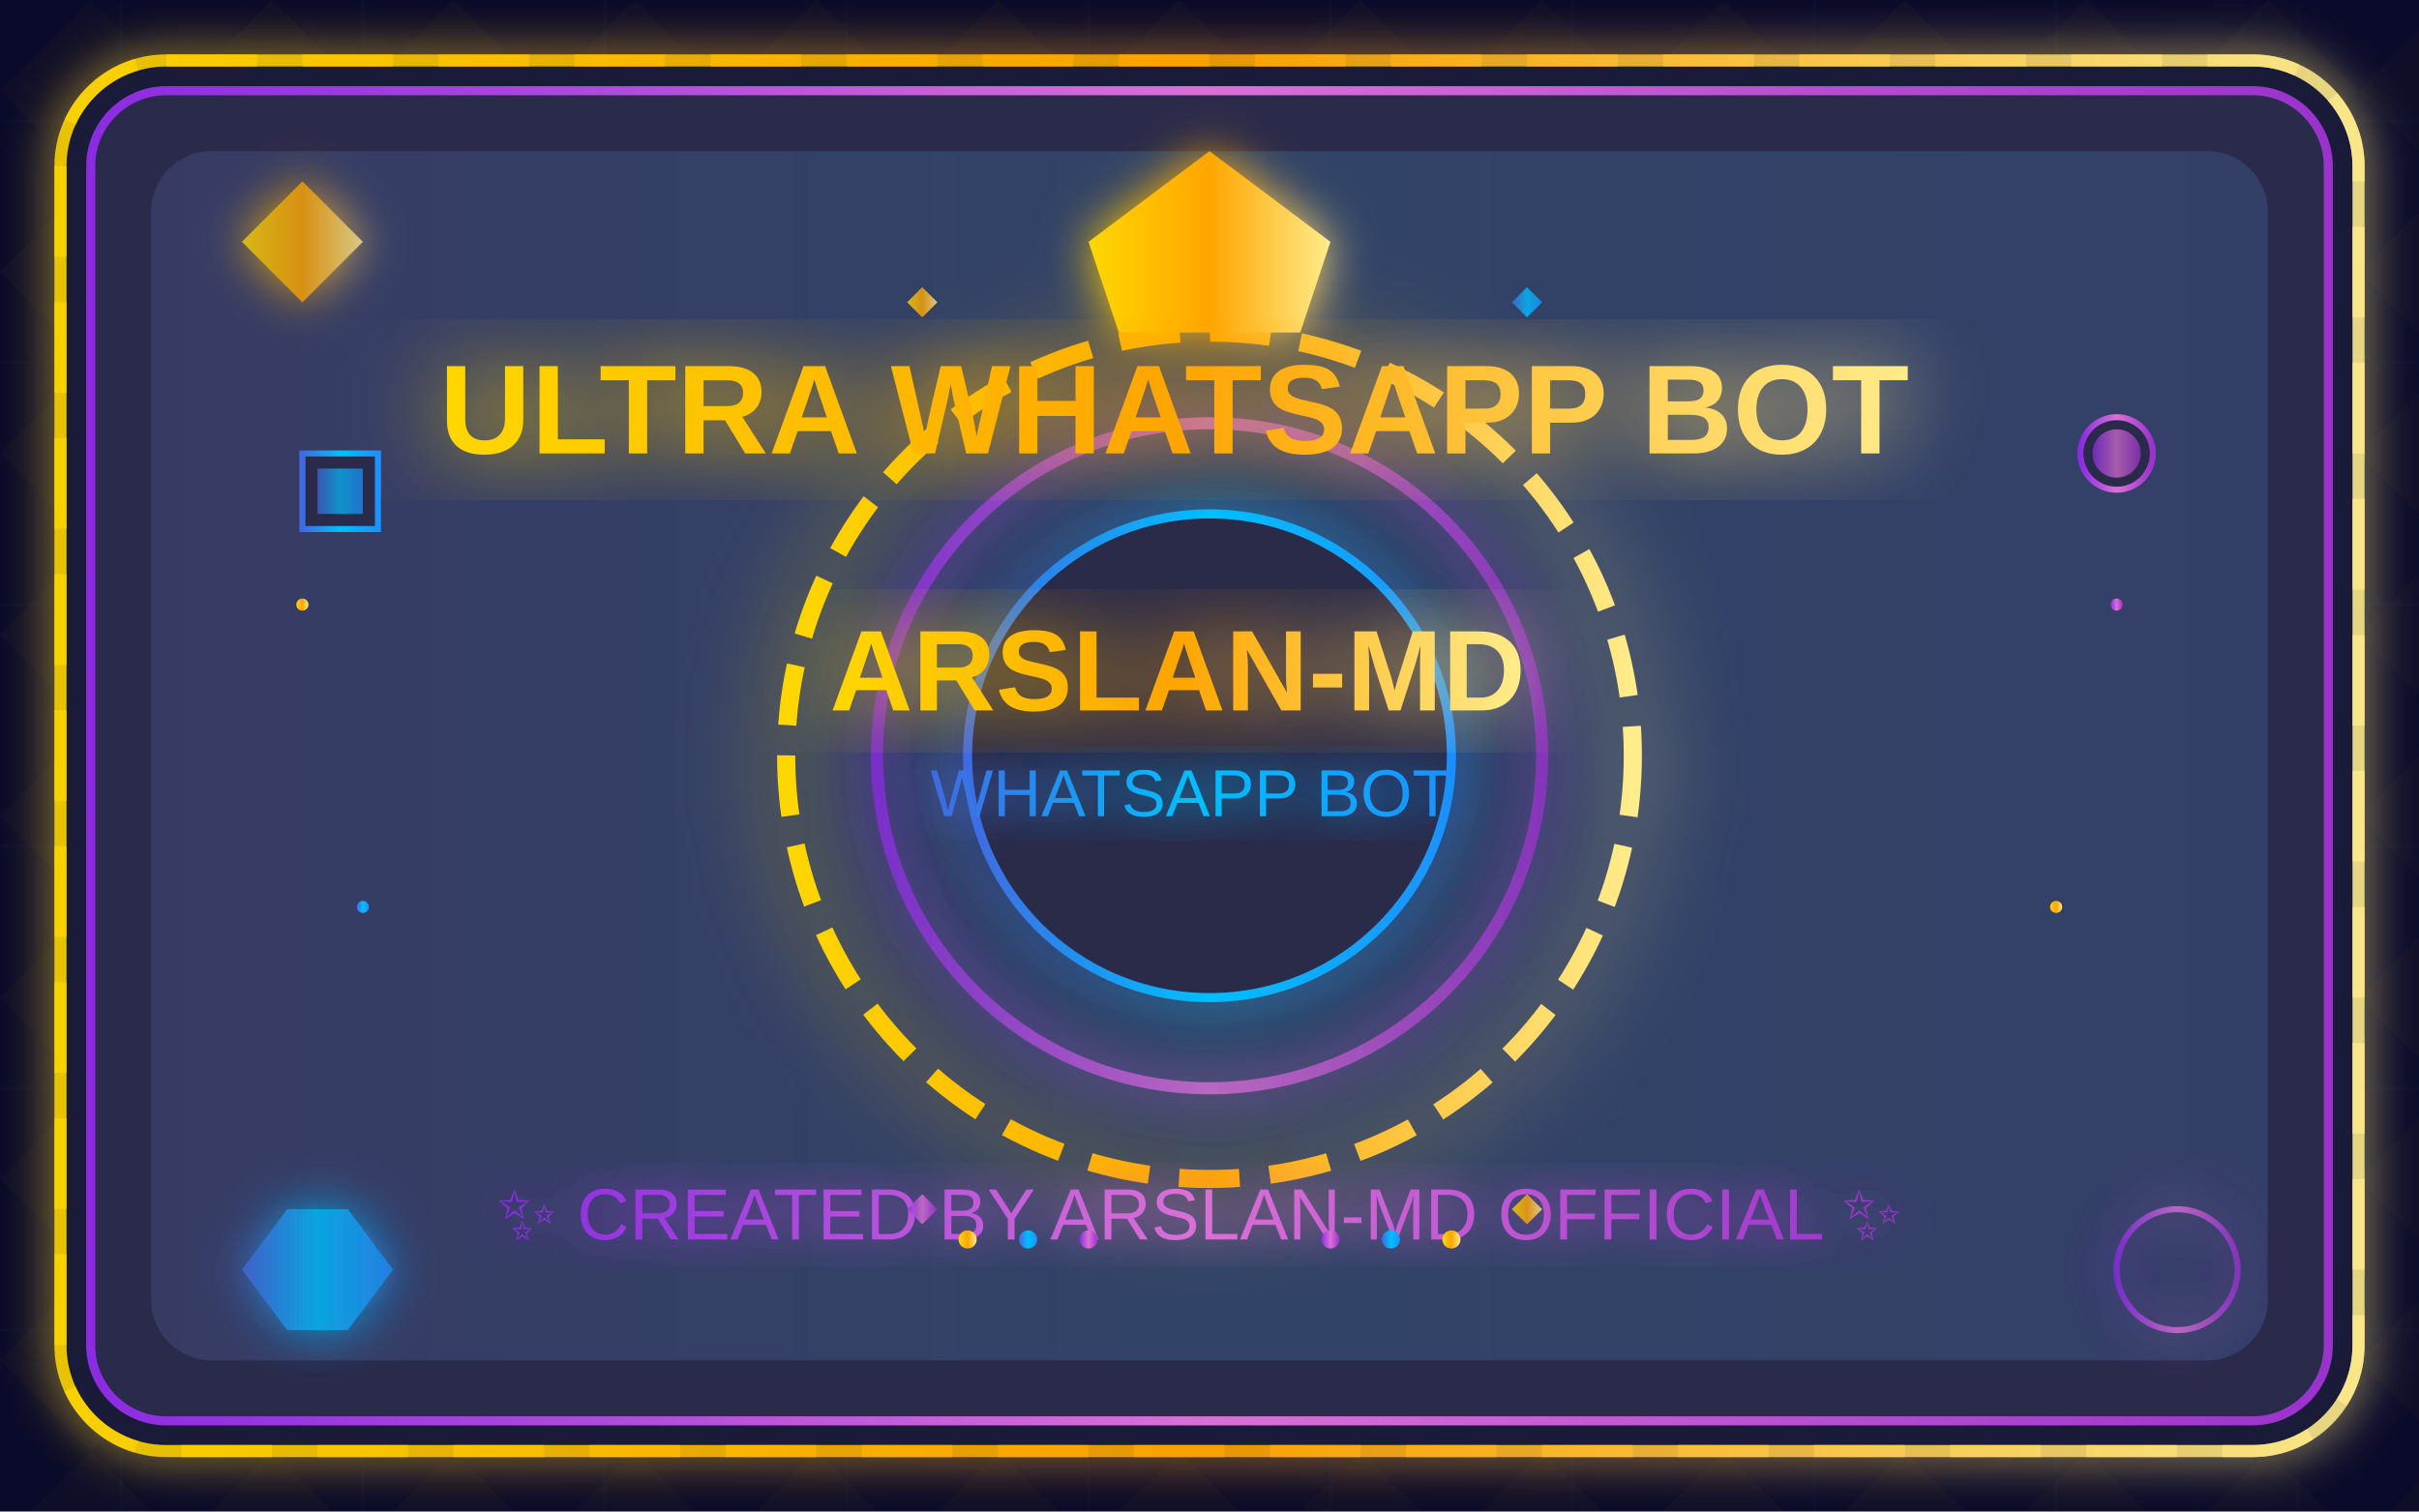
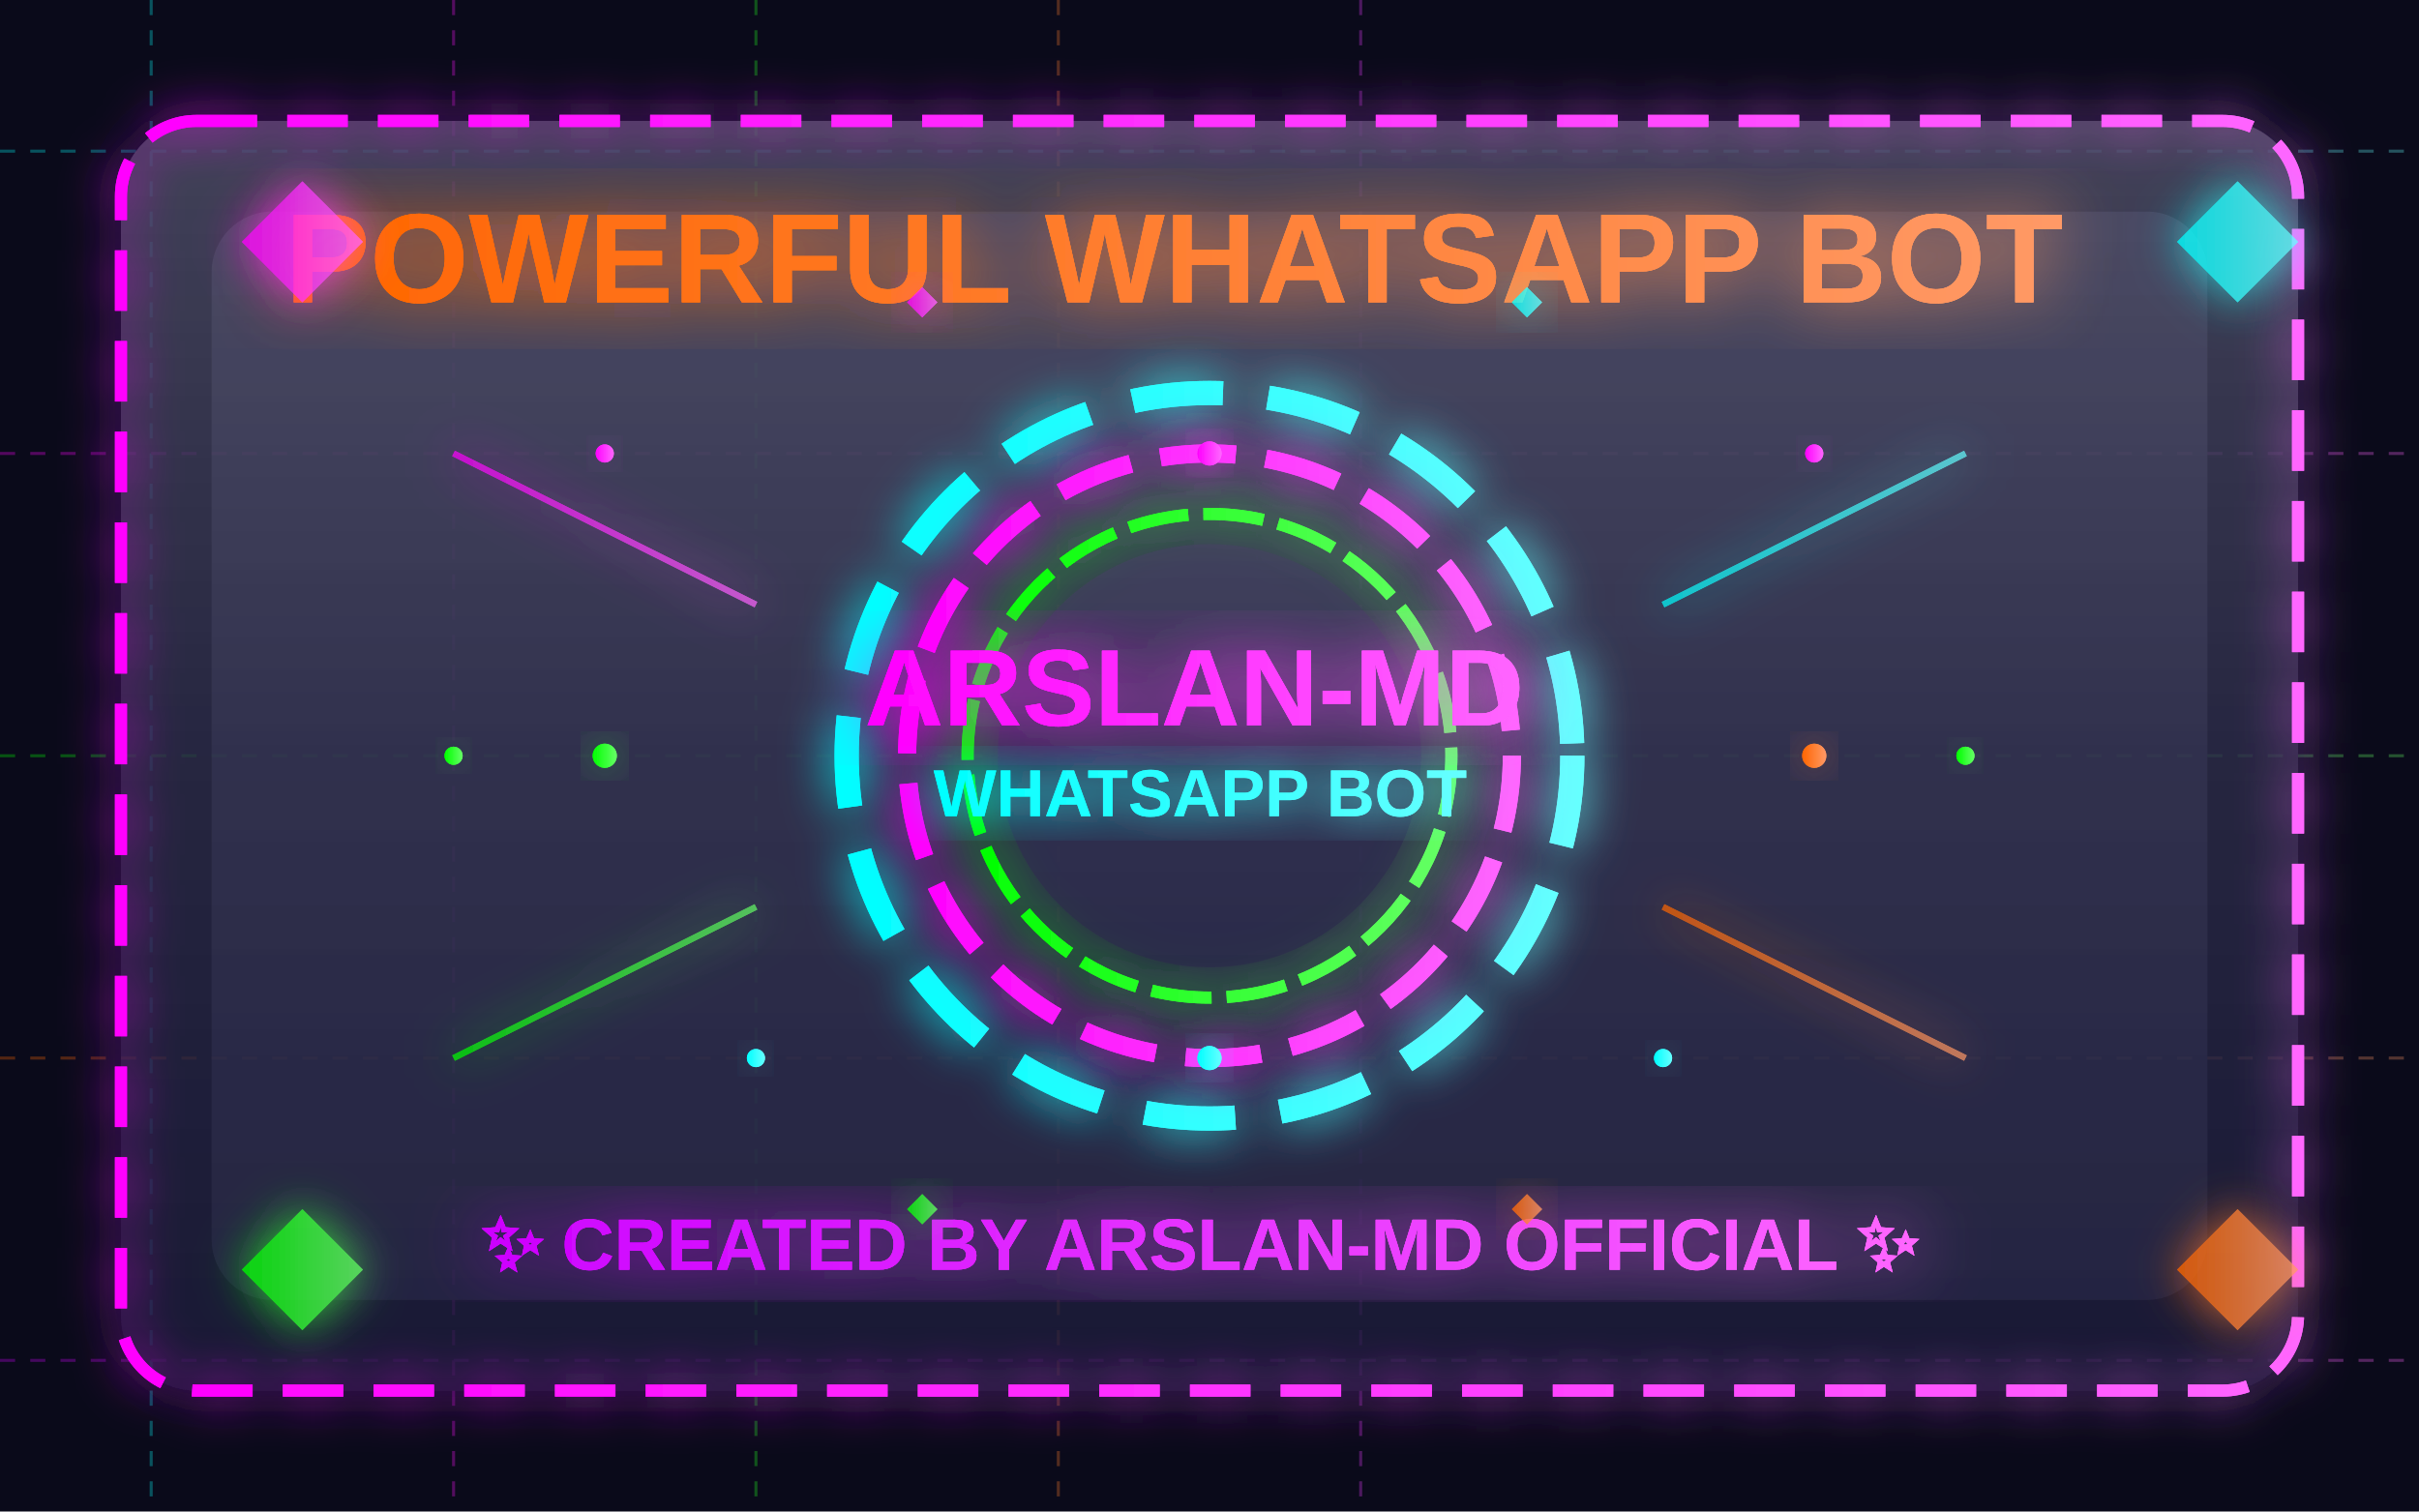
<svg xmlns="http://www.w3.org/2000/svg" width="100%" height="100%" viewBox="0 0 800 500">
  <defs>
-     <linearGradient id="premium-gold" x1="0%" y1="0%" x2="100%" y2="0%">
-       <stop offset="0%" stop-color="#FFD700">
-         <animate attributeName="offset" values="0;1" dur="4s" repeatCount="indefinite" />
-       </stop>
-       <stop offset="50%" stop-color="#FFA500">
-         <animate attributeName="offset" values="0.5;0" dur="4s" repeatCount="indefinite" />
-       </stop>
-       <stop offset="100%" stop-color="#FFEC8B">
-         <animate attributeName="offset" values="1;0.5" dur="4s" repeatCount="indefinite" />
-       </stop>
-     </linearGradient>
-     <linearGradient id="premium-blue" x1="0%" y1="0%" x2="100%" y2="0%">
-       <stop offset="0%" stop-color="#4169E1">
-         <animate attributeName="offset" values="0;1" dur="3s" repeatCount="indefinite" />
-       </stop>
-       <stop offset="50%" stop-color="#00BFFF">
-         <animate attributeName="offset" values="0.5;0" dur="3s" repeatCount="indefinite" />
-       </stop>
-       <stop offset="100%" stop-color="#1E90FF">
-         <animate attributeName="offset" values="1;0.5" dur="3s" repeatCount="indefinite" />
-       </stop>
-     </linearGradient>
-     <linearGradient id="premium-purple" x1="0%" y1="0%" x2="100%" y2="0%">
-       <stop offset="0%" stop-color="#8A2BE2">
-         <animate attributeName="offset" values="0;1" dur="5s" repeatCount="indefinite" />
-       </stop>
-       <stop offset="50%" stop-color="#DA70D6">
-         <animate attributeName="offset" values="0.5;0" dur="5s" repeatCount="indefinite" />
-       </stop>
-       <stop offset="100%" stop-color="#9932CC">
-         <animate attributeName="offset" values="1;0.5" dur="5s" repeatCount="indefinite" />
-       </stop>
-     </linearGradient>
-     <filter id="premium-glow" x="-50%" y="-50%" width="200%" height="200%">
-       <feGaussianBlur in="SourceGraphic" stdDeviation="8" result="blur" />
-       <feMerge>
-         <feMergeNode in="blur" />
-         <feMergeNode in="SourceGraphic" />
-       </feMerge>
-     </filter>
-     <filter id="ultra-glow" x="-50%" y="-50%" width="200%" height="200%">
-       <feGaussianBlur in="SourceGraphic" stdDeviation="15" result="blur" />
-       <feMerge>
-         <feMergeNode in="blur" />
-         <feMergeNode in="SourceGraphic" />
-       </feMerge>
-     </filter>
-     <pattern id="diamond" width="60" height="60" patternUnits="userSpaceOnUse">
-       <rect width="60" height="60" fill="transparent" />
-       <path d="M30 0 L60 30 L30 60 L0 30 Z" fill="#FFD700" opacity="0.1" />
-     </pattern>
-     <pattern id="circuit" width="80" height="80" patternUnits="userSpaceOnUse">
-       <path d="M0 40 L80 40 M40 0 L40 80" stroke="#00BFFF" stroke-width="1" opacity="0.2" />
-       <circle cx="40" cy="40" r="3" fill="#00BFFF" opacity="0.3" />
-     </pattern>
-     <g id="animated-star">
-       <path d="M0 -15 L4 -4 L15 0 L4 4 L0 15 L-4 4 L-15 0 L-4 -4 Z" fill="url(#premium-gold)">
-         <animateTransform attributeName="transform" type="rotate" from="0" to="360" dur="8s" repeatCount="indefinite" />
-       </path>
+     <linearGradient id="neon-pink" x1="0%" y1="0%" x2="100%" y2="0%">
+       <stop offset="0%" stop-color="#ff00ff" />
+       <stop offset="100%" stop-color="#ff66ff" />
+     </linearGradient>
+     <linearGradient id="neon-blue" x1="0%" y1="0%" x2="100%" y2="0%">
+       <stop offset="0%" stop-color="#00ffff" />
+       <stop offset="100%" stop-color="#66ffff" />
+     </linearGradient>
+     <linearGradient id="neon-green" x1="0%" y1="0%" x2="100%" y2="0%">
+       <stop offset="0%" stop-color="#00ff00" />
+       <stop offset="100%" stop-color="#66ff66" />
+     </linearGradient>
+     <linearGradient id="neon-orange" x1="0%" y1="0%" x2="100%" y2="0%">
+       <stop offset="0%" stop-color="#ff6600" />
+       <stop offset="100%" stop-color="#ff9966" />
+     </linearGradient>
+     <linearGradient id="neon-purple" x1="0%" y1="0%" x2="100%" y2="0%">
+       <stop offset="0%" stop-color="#cc00ff" />
+       <stop offset="100%" stop-color="#ff66ff" />
+     </linearGradient>
+     <linearGradient id="glass" x1="0%" y1="0%" x2="0%" y2="100%">
+       <stop offset="0%" stop-color="#ffffff" stop-opacity="0.3" />
+       <stop offset="50%" stop-color="#ffffff" stop-opacity="0.1" />
+       <stop offset="100%" stop-color="#ffffff" stop-opacity="0" />
+     </linearGradient>
+     <filter id="neon-glow-pink" x="-50%" y="-50%" width="200%" height="200%">
+       <feGaussianBlur in="SourceGraphic" stdDeviation="8" result="blur" />
+       <feMerge>
+         <feMergeNode in="blur" />
+         <feMergeNode in="SourceGraphic" />
+         <feMergeNode in="SourceGraphic" />
+       </feMerge>
+     </filter>
+     <filter id="neon-glow-blue" x="-50%" y="-50%" width="200%" height="200%">
+       <feGaussianBlur in="SourceGraphic" stdDeviation="8" result="blur" />
+       <feMerge>
+         <feMergeNode in="blur" />
+         <feMergeNode in="SourceGraphic" />
+         <feMergeNode in="SourceGraphic" />
+       </feMerge>
+     </filter>
+     <filter id="neon-glow-green" x="-50%" y="-50%" width="200%" height="200%">
+       <feGaussianBlur in="SourceGraphic" stdDeviation="8" result="blur" />
+       <feMerge>
+         <feMergeNode in="blur" />
+         <feMergeNode in="SourceGraphic" />
+         <feMergeNode in="SourceGraphic" />
+       </feMerge>
+     </filter>
+     <filter id="neon-glow-orange" x="-50%" y="-50%" width="200%" height="200%">
+       <feGaussianBlur in="SourceGraphic" stdDeviation="8" result="blur" />
+       <feMerge>
+         <feMergeNode in="blur" />
+         <feMergeNode in="SourceGraphic" />
+         <feMergeNode in="SourceGraphic" />
+       </feMerge>
+     </filter>
+     <filter id="neon-glow-ultra" x="-50%" y="-50%" width="200%" height="200%">
+       <feGaussianBlur in="SourceGraphic" stdDeviation="12" result="blur" />
+       <feMerge>
+         <feMergeNode in="blur" />
+         <feMergeNode in="SourceGraphic" />
+         <feMergeNode in="SourceGraphic" />
+         <feMergeNode in="SourceGraphic" />
+       </feMerge>
+     </filter>
+     <g id="neon-tube">
+       <path d="M0 0 L200 0 L200 10 L0 10 Z" fill="url(#neon-pink)" filter="url(#neon-glow-pink)" />
    </g>
  </defs>
-   <rect width="100%" height="100%" fill="#0a0a2a" />
-   <rect width="100%" height="100%" fill="url(#diamond)" opacity="0.2" />
-   <rect width="100%" height="100%" fill="url(#circuit)" opacity="0.1" />
-   <g opacity="0.6">
-     <path d="M100 100 L150 80 L200 100 L150 120 Z" fill="url(#premium-blue)" opacity="0.4">
-       <animate attributeName="opacity" values="0.4;0.8;0.4" dur="6s" repeatCount="indefinite" />
-       <animateTransform attributeName="transform" type="translate" values="0,0;20,-15;0,0" dur="7s" repeatCount="indefinite" />
-     </path>
-     <circle cx="700" cy="150" r="25" fill="url(#premium-purple)" opacity="0.4">
-       <animate attributeName="r" values="25;30;25" dur="4s" repeatCount="indefinite" />
-       <animateTransform attributeName="transform" type="translate" values="0,0;-15,10;0,0" dur="5s" repeatCount="indefinite" />
-     </circle>
-     <rect x="150" y="380" width="40" height="40" rx="5" fill="url(#premium-gold)" opacity="0.4">
-       <animate attributeName="opacity" values="0.4;0.7;0.4" dur="5s" repeatCount="indefinite" />
-       <animateTransform attributeName="transform" type="rotate" values="0;15;0" dur="8s" repeatCount="indefinite" />
-     </rect>
-   </g>
-   <rect x="20" y="20" width="760" height="460" rx="35" fill="#1a1a3a" stroke="url(#premium-gold)" stroke-width="4" opacity="0.9" filter="url(#premium-glow)" />
-   <rect x="30" y="30" width="740" height="440" rx="25" fill="#2a2a4a" stroke="url(#premium-purple)" stroke-width="3" />
-   <rect x="50" y="50" width="700" height="400" rx="20" fill="#3a3a5a" opacity="0.8" />
-   <rect x="50" y="50" width="700" height="400" rx="20" fill="url(#premium-blue)" opacity="0.1" />
-   <g>
-     <circle cx="400" cy="250" r="140" fill="none" stroke="url(#premium-gold)" stroke-width="6" stroke-dasharray="20,10" filter="url(#ultra-glow)">
-       <animateTransform attributeName="transform" type="rotate" from="0 400 250" to="360 400 250" dur="25s" repeatCount="indefinite" />
-       <animate attributeName="stroke-dashoffset" values="0;100;0" dur="8s" repeatCount="indefinite" />
-     </circle>
-     <circle cx="400" cy="250" r="110" fill="none" stroke="url(#premium-purple)" stroke-width="4" opacity="0.8" filter="url(#premium-glow)">
-       <animateTransform attributeName="transform" type="rotate" from="360 400 250" to="0 400 250" dur="18s" repeatCount="indefinite" />
-       <animate attributeName="r" values="110;120;110" dur="6s" repeatCount="indefinite" />
-     </circle>
-     <circle cx="400" cy="250" r="80" fill="#2a2a4a" stroke="url(#premium-blue)" stroke-width="3" filter="url(#premium-glow)">
-       <animate attributeName="stroke-width" values="3;5;3" dur="4s" repeatCount="indefinite" />
-     </circle>
-     <g>
-       <text x="400" y="235" text-anchor="middle" font-size="38" font-weight="bold" font-family="Arial, sans-serif" fill="url(#premium-gold)" filter="url(#ultra-glow)">
-         ARSLAN-MD
-         <animate attributeName="opacity" values="1;0.8;1" dur="3s" repeatCount="indefinite" />
-         <animateTransform attributeName="transform" type="scale" values="1;1.05;1" dur="4s" repeatCount="indefinite" />
-       </text>
-       <text x="400" y="270" text-anchor="middle" font-size="22" font-family="Arial, sans-serif" fill="url(#premium-blue)" filter="url(#premium-glow)">
-         WHATSAPP BOT
-         <animate attributeName="opacity" values="0.9;1;0.9" dur="3s" repeatCount="indefinite" />
-         <animateTransform attributeName="transform" type="translate" values="0,0;0,3;0,0" dur="3s" repeatCount="indefinite" />
-       </text>
-     </g>
-   </g>
-   <g>
-     <path d="M360 80 L400 50 L440 80 L430 110 L370 110 Z" fill="url(#premium-gold)" filter="url(#premium-glow)">
-       <animate attributeName="opacity" values="1;0.7;1" dur="2s" repeatCount="indefinite" />
-     </path>
-     <text x="400" y="150" text-anchor="middle" font-size="42" font-weight="bold" font-family="Arial, sans-serif" fill="url(#premium-gold)" filter="url(#ultra-glow)">
-      ULTRA WHATSAPP BOT
-       <animate attributeName="opacity" values="1;0.7;1" dur="2s" repeatCount="indefinite" />
-       <animateTransform attributeName="transform" type="translate" values="0,0;0,-5;0,0" dur="3s" repeatCount="indefinite" />
-     </text>
-   </g>
-   <g>
-     <text x="400" y="410" text-anchor="middle" font-size="24" font-family="Arial, sans-serif" fill="url(#premium-purple)" filter="url(#premium-glow)">
+   <rect width="100%" height="100%" fill="#0a0a1a" />
+   <g opacity="0.3">
+     <path d="M0 50 L800 50 M50 0 L50 500" stroke="url(#neon-blue)" stroke-width="1" stroke-dasharray="5,5">
+       <animate attributeName="stroke-dashoffset" values="0;20;0" dur="4s" repeatCount="indefinite" />
+     </path>
+     <path d="M0 150 L800 150 M150 0 L150 500" stroke="url(#neon-pink)" stroke-width="1" stroke-dasharray="5,5">
+       <animate attributeName="stroke-dashoffset" values="10;30;10" dur="4s" repeatCount="indefinite" />
+     </path>
+     <path d="M0 250 L800 250 M250 0 L250 500" stroke="url(#neon-green)" stroke-width="1" stroke-dasharray="5,5">
+       <animate attributeName="stroke-dashoffset" values="20;40;20" dur="4s" repeatCount="indefinite" />
+     </path>
+     <path d="M0 350 L800 350 M350 0 L350 500" stroke="url(#neon-orange)" stroke-width="1" stroke-dasharray="5,5">
+       <animate attributeName="stroke-dashoffset" values="30;50;30" dur="4s" repeatCount="indefinite" />
+     </path>
+     <path d="M0 450 L800 450 M450 0 L450 500" stroke="url(#neon-purple)" stroke-width="1" stroke-dasharray="5,5">
+       <animate attributeName="stroke-dashoffset" values="40;60;40" dur="4s" repeatCount="indefinite" />
+     </path>
+   </g>
+   <rect x="40" y="40" width="720" height="420" rx="25" fill="#1a1a3a" opacity="0.8" filter="url(#neon-glow-blue)" />
+   <rect x="40" y="40" width="720" height="420" rx="25" fill="url(#glass)" opacity="0.6" />
+   <rect x="40" y="40" width="720" height="420" rx="25" fill="none" stroke="url(#neon-pink)" stroke-width="4" stroke-dasharray="20,10" filter="url(#neon-glow-pink)">
+     <animate attributeName="stroke-dashoffset" values="0;60;0" dur="3s" repeatCount="indefinite" />
+     <animate attributeName="stroke-width" values="4;6;4" dur="2s" repeatCount="indefinite" />
+   </rect>
+   <rect x="70" y="70" width="660" height="360" rx="20" fill="#2a2a4a" opacity="0.6" />
+   <rect x="70" y="70" width="660" height="360" rx="20" fill="url(#glass)" opacity="0.4" />
+   <g>
+     <circle cx="400" cy="250" r="120" fill="none" stroke="url(#neon-blue)" stroke-width="8" stroke-dasharray="30,15" filter="url(#neon-glow-blue)">
+       <animateTransform attributeName="transform" type="rotate" from="0 400 250" to="360 400 250" dur="20s" repeatCount="indefinite" />
+       <animate attributeName="stroke-dashoffset" values="0;90;0" dur="6s" repeatCount="indefinite" />
+     </circle>
+     <circle cx="400" cy="250" r="100" fill="none" stroke="url(#neon-pink)" stroke-width="6" stroke-dasharray="25,10" filter="url(#neon-glow-pink)">
+       <animateTransform attributeName="transform" type="rotate" from="360 400 250" to="0 400 250" dur="15s" repeatCount="indefinite" />
+       <animate attributeName="stroke-dashoffset" values="45;0;45" dur="5s" repeatCount="indefinite" />
+     </circle>
+     <circle cx="400" cy="250" r="80" fill="none" stroke="url(#neon-green)" stroke-width="4" stroke-dasharray="20,5" filter="url(#neon-glow-green)">
+       <animateTransform attributeName="transform" type="rotate" from="0 400 250" to="360 400 250" dur="12s" repeatCount="indefinite" />
+       <animate attributeName="stroke-dashoffset" values="0;60;0" dur="4s" repeatCount="indefinite" />
+     </circle>
+     <circle cx="400" cy="250" r="70" fill="#2a2a4a" opacity="0.7" />
+     <circle cx="400" cy="250" r="70" fill="url(#glass)" opacity="0.3" />
+   </g>
+   <g>
+     <text x="400" y="240" text-anchor="middle" font-size="36" font-weight="bold" font-family="Arial, sans-serif" fill="url(#neon-pink)" filter="url(#neon-glow-ultra)">
+       ARSLAN-MD
+       <animate attributeName="opacity" values="1;0.8;1" dur="2s" repeatCount="indefinite" />
+     </text>
+     <text x="400" y="270" text-anchor="middle" font-size="22" font-weight="bold" font-family="Arial, sans-serif" fill="url(#neon-blue)" filter="url(#neon-glow-blue)">
+       WHATSAPP BOT
+       <animate attributeName="opacity" values="0.9;1;0.9" dur="2s" repeatCount="indefinite" />
+     </text>
+   </g>
+   <g>
+     <text x="400" y="100" text-anchor="middle" font-size="42" font-weight="bold" font-family="Arial, sans-serif" fill="url(#neon-orange)" filter="url(#neon-glow-ultra)">
+       POWERFUL WHATSAPP BOT
+       <animate attributeName="opacity" values="1;0.7;1" dur="1.5s" repeatCount="indefinite" />
+       <animateTransform attributeName="transform" type="translate" values="0,0;0,-3;0,0" dur="2s" repeatCount="indefinite" />
+     </text>
+   </g>
+   <g>
+     <text x="400" y="420" text-anchor="middle" font-size="24" font-weight="bold" font-family="Arial, sans-serif" fill="url(#neon-purple)" filter="url(#neon-glow-ultra)">
      ✨ CREATED BY ARSLAN-MD OFFICIAL ✨
-       <animate attributeName="opacity" values="1;0.6;1" dur="2.5s" repeatCount="indefinite" />
-     </text>
-     <g>
-       <circle cx="320" cy="410" r="3" fill="url(#premium-gold)">
-         <animate attributeName="r" values="3;5;3" dur="1.5s" repeatCount="indefinite" />
-       </circle>
-       <circle cx="340" cy="410" r="3" fill="url(#premium-blue)">
-         <animate attributeName="r" values="3;5;3" dur="1.5s" repeatCount="indefinite" begin="0.3s" />
-       </circle>
-       <circle cx="360" cy="410" r="3" fill="url(#premium-purple)">
-         <animate attributeName="r" values="3;5;3" dur="1.5s" repeatCount="indefinite" begin="0.6s" />
-       </circle>
-       <circle cx="440" cy="410" r="3" fill="url(#premium-purple)">
-         <animate attributeName="r" values="3;5;3" dur="1.5s" repeatCount="indefinite" begin="0.9s" />
-       </circle>
-       <circle cx="460" cy="410" r="3" fill="url(#premium-blue)">
-         <animate attributeName="r" values="3;5;3" dur="1.5s" repeatCount="indefinite" begin="1.2s" />
-       </circle>
-       <circle cx="480" cy="410" r="3" fill="url(#premium-gold)">
-         <animate attributeName="r" values="3;5;3" dur="1.5s" repeatCount="indefinite" begin="1.5s" />
-       </circle>
-     </g>
-   </g>
-   <g>
-     <path d="M80 80 L100 60 L120 80 L100 100 Z" fill="url(#premium-gold)" opacity="0.8" filter="url(#premium-glow)">
-       <animate attributeName="opacity" values="0.8;0.4;0.8" dur="3s" repeatCount="indefinite" />
-       <animateTransform attributeName="transform" type="rotate" values="0;15;0" dur="5s" repeatCount="indefinite" />
-     </path>
-     <use href="#animated-star" x="720" y="80" transform="scale(1.2)" />
-     <path d="M80 420 L95 400 L115 400 L130 420 L115 440 L95 440 Z" fill="url(#premium-blue)" opacity="0.8" filter="url(#premium-glow)">
-       <animate attributeName="opacity" values="0.8;0.4;0.8" dur="4s" repeatCount="indefinite" />
-       <animateTransform attributeName="transform" type="rotate" values="0;-15;0" dur="6s" repeatCount="indefinite" />
-     </path>
-     <circle cx="720" cy="420" r="20" fill="none" stroke="url(#premium-purple)" stroke-width="2" opacity="0.8" filter="url(#premium-glow)">
-       <animate attributeName="r" values="20;25;20" dur="3s" repeatCount="indefinite" />
-       <animate attributeName="stroke-width" values="2;4;2" dur="3s" repeatCount="indefinite" />
-     </circle>
-   </g>
-   <g>
-     <circle cx="100" cy="200" r="2" fill="url(#premium-gold)">
-       <animate attributeName="cy" values="200;180;200" dur="4s" repeatCount="indefinite" />
-       <animate attributeName="opacity" values="1;0.3;1" dur="4s" repeatCount="indefinite" />
-     </circle>
-     <circle cx="120" cy="300" r="2" fill="url(#premium-blue)">
-       <animate attributeName="cy" values="300;320;300" dur="5s" repeatCount="indefinite" />
-       <animate attributeName="opacity" values="1;0.3;1" dur="5s" repeatCount="indefinite" />
-     </circle>
-     <circle cx="700" cy="200" r="2" fill="url(#premium-purple)">
-       <animate attributeName="cy" values="200;220;200" dur="3s" repeatCount="indefinite" />
-       <animate attributeName="opacity" values="1;0.3;1" dur="3s" repeatCount="indefinite" />
-     </circle>
-     <circle cx="680" cy="300" r="2" fill="url(#premium-gold)">
-       <animate attributeName="cy" values="300;280;300" dur="4s" repeatCount="indefinite" />
-       <animate attributeName="opacity" values="1;0.3;1" dur="4s" repeatCount="indefinite" />
-     </circle>
-   </g>
-   <rect x="20" y="20" width="760" height="460" rx="35" fill="none" stroke="url(#premium-gold)" stroke-width="4" stroke-dasharray="30,15" opacity="0.7">
-     <animate attributeName="stroke-dashoffset" values="0;90;0" dur="6s" repeatCount="indefinite" />
-   </rect>
-   <g>
-     <path d="M300 100 L305 95 L310 100 L305 105 Z" fill="url(#premium-gold)" opacity="0.8">
+       <animate attributeName="opacity" values="1;0.6;1" dur="2s" repeatCount="indefinite" />
+     </text>
+   </g>
+   <g>
+     <path d="M80 80 L100 60 L120 80 L100 100 Z" fill="url(#neon-pink)" opacity="0.8" filter="url(#neon-glow-pink)">
+       <animate attributeName="opacity" values="0.8;0.4;0.8" dur="3s" repeatCount="indefinite" />
+     </path>
+     <path d="M720 80 L740 60 L760 80 L740 100 Z" fill="url(#neon-blue)" opacity="0.8" filter="url(#neon-glow-blue)">
+       <animate attributeName="opacity" values="0.8;0.4;0.8" dur="3s" repeatCount="indefinite" />
+     </path>
+     <path d="M80 420 L100 400 L120 420 L100 440 Z" fill="url(#neon-green)" opacity="0.8" filter="url(#neon-glow-green)">
+       <animate attributeName="opacity" values="0.8;0.4;0.8" dur="3s" repeatCount="indefinite" />
+     </path>
+     <path d="M720 420 L740 400 L760 420 L740 440 Z" fill="url(#neon-orange)" opacity="0.8" filter="url(#neon-glow-orange)">
+       <animate attributeName="opacity" values="0.8;0.4;0.8" dur="3s" repeatCount="indefinite" />
+     </path>
+   </g>
+   <g>
+     <circle cx="200" cy="150" r="3" fill="url(#neon-pink)" filter="url(#neon-glow-pink)">
+       <animate attributeName="cy" values="150;130;150" dur="4s" repeatCount="indefinite" />
+       <animate attributeName="cx" values="200;210;200" dur="6s" repeatCount="indefinite" />
+     </circle>
+     <circle cx="600" cy="150" r="3" fill="url(#neon-pink)" filter="url(#neon-glow-pink)">
+       <animate attributeName="cy" values="150;170;150" dur="3s" repeatCount="indefinite" />
+       <animate attributeName="cx" values="600;590;600" dur="5s" repeatCount="indefinite" />
+     </circle>
+     <circle cx="250" cy="350" r="3" fill="url(#neon-blue)" filter="url(#neon-glow-blue)">
+       <animate attributeName="cy" values="350;330;350" dur="5s" repeatCount="indefinite" />
+       <animate attributeName="cx" values="250;240;250" dur="7s" repeatCount="indefinite" />
+     </circle>
+     <circle cx="550" cy="350" r="3" fill="url(#neon-blue)" filter="url(#neon-glow-blue)">
+       <animate attributeName="cy" values="350;370;350" dur="4s" repeatCount="indefinite" />
+       <animate attributeName="cx" values="550;560;550" dur="6s" repeatCount="indefinite" />
+     </circle>
+     <circle cx="150" cy="250" r="3" fill="url(#neon-green)" filter="url(#neon-glow-green)">
+       <animate attributeName="cx" values="150;130;150" dur="4s" repeatCount="indefinite" />
+       <animate attributeName="cy" values="250;240;250" dur="5s" repeatCount="indefinite" />
+     </circle>
+     <circle cx="650" cy="250" r="3" fill="url(#neon-green)" filter="url(#neon-glow-green)">
+       <animate attributeName="cx" values="650;670;650" dur="4s" repeatCount="indefinite" />
+       <animate attributeName="cy" values="250;260;250" dur="5s" repeatCount="indefinite" />
+     </circle>
+   </g>
+   <g>
+     <path d="M300 100 L305 95 L310 100 L305 105 Z" fill="url(#neon-pink)" opacity="0.8" filter="url(#neon-glow-pink)">
      <animate attributeName="opacity" values="0.8;0;0.8" dur="2s" repeatCount="indefinite" />
    </path>
-     <path d="M500 100 L505 95 L510 100 L505 105 Z" fill="url(#premium-blue)" opacity="0.8">
+     <path d="M500 100 L505 95 L510 100 L505 105 Z" fill="url(#neon-blue)" opacity="0.8" filter="url(#neon-glow-blue)">
      <animate attributeName="opacity" values="0;0.8;0" dur="2s" repeatCount="indefinite" begin="1s" />
    </path>
-     <path d="M300 400 L305 395 L310 400 L305 405 Z" fill="url(#premium-purple)" opacity="0.8">
+     <path d="M300 400 L305 395 L310 400 L305 405 Z" fill="url(#neon-green)" opacity="0.8" filter="url(#neon-glow-green)">
      <animate attributeName="opacity" values="0;0.8;0" dur="2s" repeatCount="indefinite" begin="0.5s" />
    </path>
-     <path d="M500 400 L505 395 L510 400 L505 405 Z" fill="url(#premium-gold)" opacity="0.8">
+     <path d="M500 400 L505 395 L510 400 L505 405 Z" fill="url(#neon-orange)" opacity="0.8" filter="url(#neon-glow-orange)">
      <animate attributeName="opacity" values="0.8;0;0.8" dur="2s" repeatCount="indefinite" begin="1.5s" />
    </path>
  </g>
-   <g>
-     <rect x="100" y="150" width="25" height="25" fill="#2a2a4a" stroke="url(#premium-blue)" stroke-width="2">
-       <animate attributeName="y" values="150;145;150" dur="3s" repeatCount="indefinite" />
-     </rect>
-     <rect x="105" y="155" width="15" height="15" fill="url(#premium-blue)" opacity="0.7">
-       <animate attributeName="opacity" values="0.7;0.9;0.7" dur="2s" repeatCount="indefinite" />
-     </rect>
-     <circle cx="700" cy="150" r="12" fill="#2a2a4a" stroke="url(#premium-purple)" stroke-width="2">
-       <animate attributeName="cy" values="150;145;150" dur="3s" repeatCount="indefinite" />
-     </circle>
-     <circle cx="700" cy="150" r="8" fill="url(#premium-purple)" opacity="0.7">
-       <animateTransform attributeName="transform" type="rotate" from="0 700 150" to="360 700 150" dur="8s" repeatCount="indefinite" />
+   <g stroke-width="2" opacity="0.7">
+     <line x1="150" y1="150" x2="250" y2="200" stroke="url(#neon-pink)" filter="url(#neon-glow-pink)">
+       <animate attributeName="opacity" values="0.7;0.3;0.7" dur="3s" repeatCount="indefinite" />
+     </line>
+     <line x1="650" y1="150" x2="550" y2="200" stroke="url(#neon-blue)" filter="url(#neon-glow-blue)">
+       <animate attributeName="opacity" values="0.7;0.3;0.7" dur="3s" repeatCount="indefinite" />
+     </line>
+     <line x1="150" y1="350" x2="250" y2="300" stroke="url(#neon-green)" filter="url(#neon-glow-green)">
+       <animate attributeName="opacity" values="0.7;0.3;0.7" dur="3s" repeatCount="indefinite" />
+     </line>
+     <line x1="650" y1="350" x2="550" y2="300" stroke="url(#neon-orange)" filter="url(#neon-glow-orange)">
+       <animate attributeName="opacity" values="0.7;0.3;0.7" dur="3s" repeatCount="indefinite" />
+     </line>
+   </g>
+   <g>
+     <circle cx="400" cy="150" r="4" fill="url(#neon-pink)" filter="url(#neon-glow-pink)">
+       <animate attributeName="r" values="4;6;4" dur="1.5s" repeatCount="indefinite" />
+     </circle>
+     <circle cx="400" cy="350" r="4" fill="url(#neon-blue)" filter="url(#neon-glow-blue)">
+       <animate attributeName="r" values="4;6;4" dur="1.5s" repeatCount="indefinite" begin="0.5s" />
+     </circle>
+     <circle cx="200" cy="250" r="4" fill="url(#neon-green)" filter="url(#neon-glow-green)">
+       <animate attributeName="r" values="4;6;4" dur="1.5s" repeatCount="indefinite" begin="1s" />
+     </circle>
+     <circle cx="600" cy="250" r="4" fill="url(#neon-orange)" filter="url(#neon-glow-orange)">
+       <animate attributeName="r" values="4;6;4" dur="1.5s" repeatCount="indefinite" begin="1.5s" />
    </circle>
  </g>
</svg>
